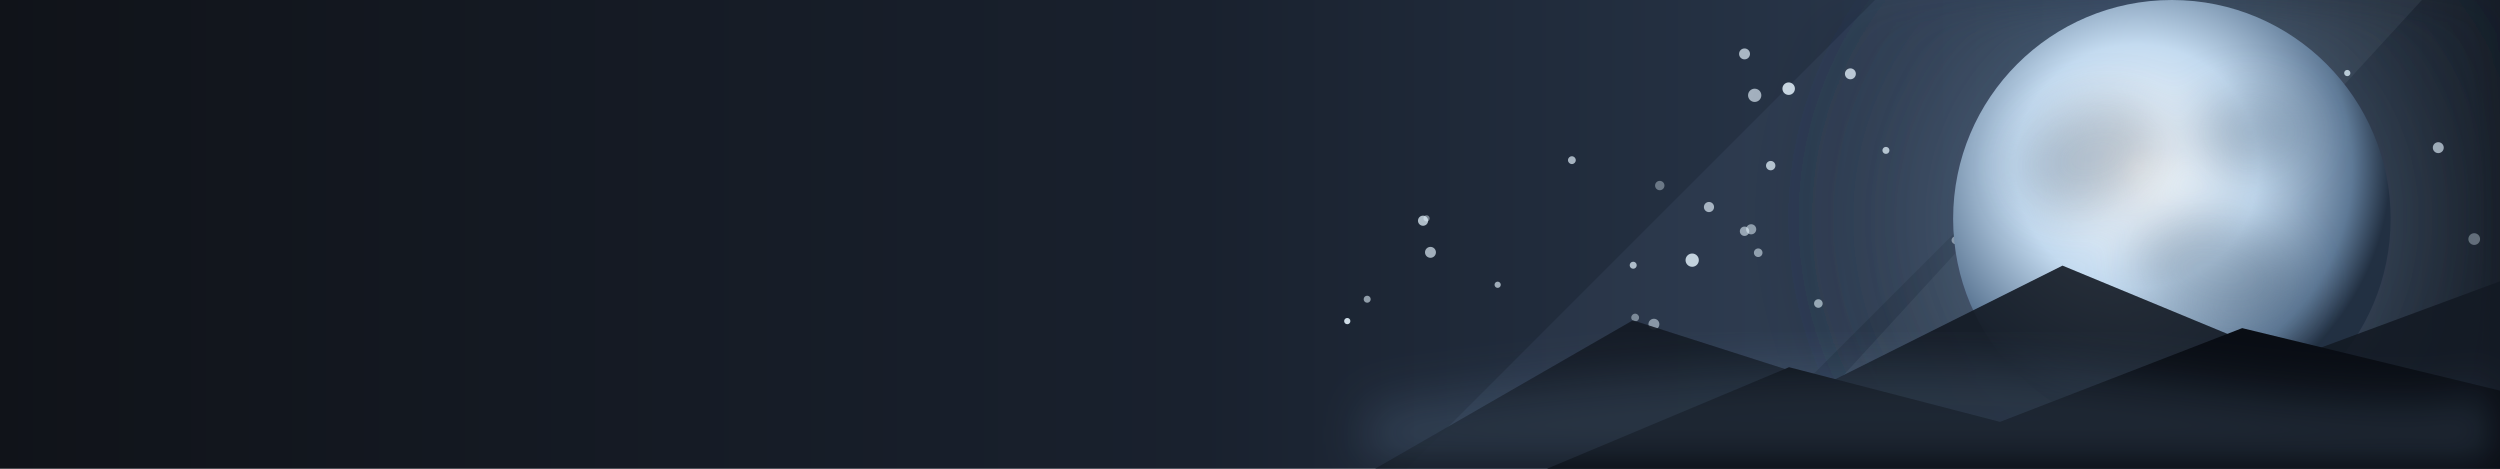
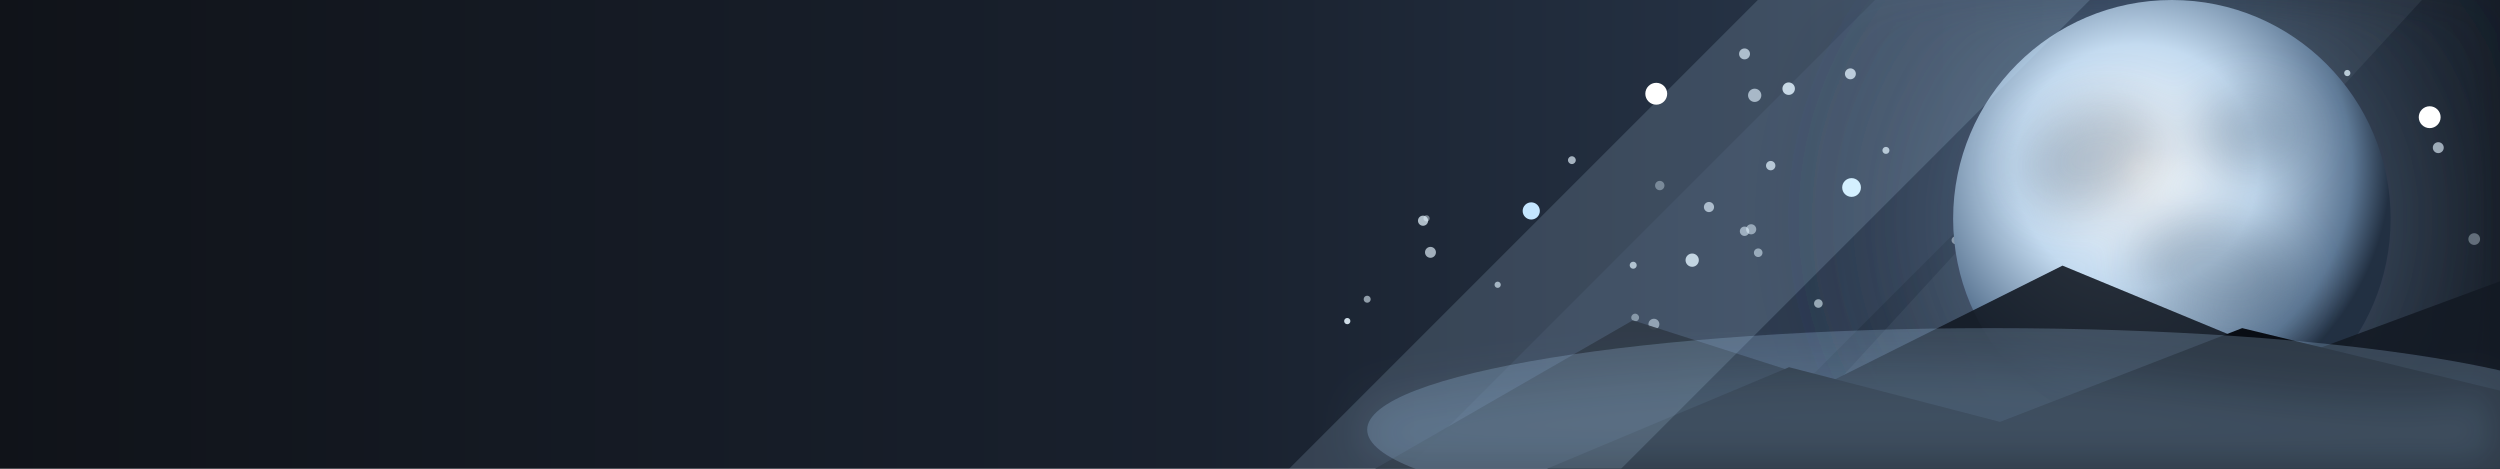
<svg xmlns="http://www.w3.org/2000/svg" viewBox="0 0 640 120" width="640" height="120">
+   <style class="np-anim">@keyframes a02_beam { 0%,100% { transform: translateX(-18px); opacity: 0.08; } 50% { transform: translateX(24px); opacity: 0.24; } }
+         @keyframes a02_fog { 0%,100% { transform: translateX(-22px); opacity: 0.16; } 50% { transform: translateX(22px); opacity: 0.36; } }
+         @keyframes a02_star { 0%,100% { opacity: 0.2; transform: scale(0.6); } 50% { opacity: 1; transform: scale(1.4); } }
+         .a02-beam { animation: a02_beam 3.6s ease-in-out infinite; }
+         .a02-fog { animation: a02_fog 4.2s ease-in-out infinite; }
+         .a02-s1 { transform-box: fill-box; transform-origin: center; animation: a02_star 1.8s ease-in-out infinite; }
+         .a02-s2 { transform-box: fill-box; transform-origin: center; animation: a02_star 2.3s ease-in-out infinite -0.8s; }</style>
  <defs>
    <linearGradient id="bg02" x1="0" y1="0" x2="1" y2="0">
      <stop offset="0%" stop-color="#101319" />
      <stop offset="48%" stop-color="#19212e" />
      <stop offset="86%" stop-color="#2e3e54" />
      <stop offset="100%" stop-color="#151c26" />
    </linearGradient>
    <radialGradient id="moon02" cx="42%" cy="38%" r="58%">
      <stop offset="0%" stop-color="#ffffff" />
      <stop offset="48%" stop-color="#c4dbf0" />
      <stop offset="85%" stop-color="#5e7996" />
      <stop offset="100%" stop-color="#223042" />
    </radialGradient>
    <radialGradient id="halo02" cx="50%" cy="50%" r="50%">
      <stop offset="0%" stop-color="#b5dcff" stop-opacity="0.52" />
      <stop offset="100%" stop-color="#19212e" stop-opacity="0" />
    </radialGradient>
    <filter id="blur02" x="-25%" y="-25%" width="150%" height="150%">
      <feGaussianBlur stdDeviation="6" />
    </filter>
    <clipPath id="mc02">
      <circle cx="556" cy="56" r="56" />
    </clipPath>
  </defs>
  <clipPath id="npClip">
    <rect width="640" height="120" />
  </clipPath>
  <g clip-path="url(#npClip)">
    <rect width="640" height="120" fill="url(#bg02)" />
    <polygon points="480,0 560,0 440,120 360,120" fill="#a8d4ff" opacity="0.06" />
    <polygon points="560,0 620,0 510,120 450,120" fill="#d4edff" opacity="0.07" />
    <circle cx="344.9" cy="82.2" r="0.8" fill="#e6f5ff" opacity="0.88" />
    <circle cx="383.4" cy="72.9" r="0.8" fill="#e6f5ff" opacity="0.64" />
    <circle cx="418.6" cy="81.3" r="1.0" fill="#e6f5ff" opacity="0.43" />
    <circle cx="600.9" cy="18.7" r="0.8" fill="#e6f5ff" opacity="0.90" />
    <circle cx="453.3" cy="42.4" r="1.2" fill="#e6f5ff" opacity="0.75" />
    <circle cx="446.6" cy="59.2" r="1.2" fill="#e6f5ff" opacity="0.58" />
    <circle cx="450.1" cy="64.7" r="1.1" fill="#e6f5ff" opacity="0.55" />
    <circle cx="446.6" cy="13.8" r="1.4" fill="#e6f5ff" opacity="0.68" />
    <circle cx="633.4" cy="61.2" r="1.5" fill="#e6f5ff" opacity="0.38" />
    <circle cx="437.5" cy="53.0" r="1.3" fill="#e6f5ff" opacity="0.66" />
    <circle cx="350.0" cy="76.6" r="0.9" fill="#e6f5ff" opacity="0.58" />
    <circle cx="418.1" cy="67.9" r="0.9" fill="#e6f5ff" opacity="0.70" />
    <circle cx="449.2" cy="24.4" r="1.7" fill="#e6f5ff" opacity="0.65" />
    <circle cx="516.0" cy="49.0" r="1.4" fill="#e6f5ff" opacity="0.88" />
    <circle cx="600.2" cy="52.4" r="1.0" fill="#e6f5ff" opacity="0.38" />
    <circle cx="402.4" cy="41.0" r="1.0" fill="#e6f5ff" opacity="0.67" />
    <circle cx="433.2" cy="66.6" r="1.7" fill="#e6f5ff" opacity="0.81" />
    <circle cx="473.7" cy="18.9" r="1.4" fill="#e6f5ff" opacity="0.81" />
    <circle cx="589.9" cy="62.8" r="1.4" fill="#e6f5ff" opacity="0.67" />
    <circle cx="448.3" cy="58.7" r="1.3" fill="#e6f5ff" opacity="0.53" />
    <circle cx="482.8" cy="38.5" r="0.9" fill="#e6f5ff" opacity="0.83" />
    <circle cx="513.5" cy="43.2" r="1.1" fill="#e6f5ff" opacity="0.62" />
    <circle cx="457.9" cy="22.7" r="1.6" fill="#e6f5ff" opacity="0.85" />
    <circle cx="423.4" cy="83.0" r="1.4" fill="#e6f5ff" opacity="0.51" />
    <circle cx="465.5" cy="77.7" r="1.1" fill="#e6f5ff" opacity="0.62" />
    <circle cx="528.1" cy="74.1" r="1.2" fill="#e6f5ff" opacity="0.42" />
    <circle cx="550.3" cy="76.2" r="1.1" fill="#e6f5ff" opacity="0.85" />
    <circle cx="624.2" cy="37.8" r="1.4" fill="#e6f5ff" opacity="0.72" />
    <circle cx="500.6" cy="61.5" r="1.0" fill="#e6f5ff" opacity="0.56" />
    <circle cx="424.9" cy="47.5" r="1.2" fill="#e6f5ff" opacity="0.37" />
    <circle cx="366.2" cy="64.6" r="1.4" fill="#e6f5ff" opacity="0.66" />
    <circle cx="364.3" cy="56.5" r="1.3" fill="#e6f5ff" opacity="0.72" />
    <circle cx="578.0" cy="73.6" r="0.8" fill="#e6f5ff" opacity="0.36" />
    <circle cx="365.2" cy="55.9" r="0.8" fill="#e6f5ff" opacity="0.44" />
    <circle cx="556" cy="56" r="106" fill="url(#halo02)" filter="url(#blur02)" />
    <circle cx="556" cy="56" r="56" fill="url(#moon02)" />
    <g clip-path="url(#mc02)" fill="#425870" opacity="0.32" filter="url(#blur02)">
      <ellipse cx="536" cy="40" rx="19" ry="13" transform="rotate(-18 536 40)" />
      <ellipse cx="576" cy="34" rx="14" ry="10" />
      <ellipse cx="568" cy="70" rx="22" ry="14" transform="rotate(14 568 70)" />
    </g>
    <path d="M 352 120 L 418 82 L 468 98 L 528 68 L 586 92 L 640 72 L 640 120 Z" fill="#131924" opacity="0.9" />
    <path d="M 396 120 L 458 94 L 512 108 L 574 84 L 640 100 L 640 120 Z" fill="#090d14" />
    <path d="M 350 104 Q 470 86, 560 98 T 640 92 L 640 120 L 350 120 Z" fill="#8bb2d9" opacity="0.16" filter="url(#blur02)" />
+     <g class="np-fx">
+       <polygon class="a02-beam" points="450,0 535,0 415,120 330,120" fill="#c4e6ff" opacity="0.16" />
+       <ellipse class="a02-fog" cx="510" cy="110" rx="160" ry="26" fill="#a8ccf0" opacity="0.24" />
+       <circle class="a02-s1" cx="424" cy="24" r="2.8" fill="#ffffff" />
+       <circle class="a02-s2" cx="474" cy="48" r="2.4" fill="#d4f0ff" />
+       <circle class="a02-s1" cx="622" cy="30" r="2.8" fill="#ffffff" />
+       <circle class="a02-s2" cx="392" cy="54" r="2.2" fill="#c4e6ff" />
+     </g>
  </g>
</svg>
